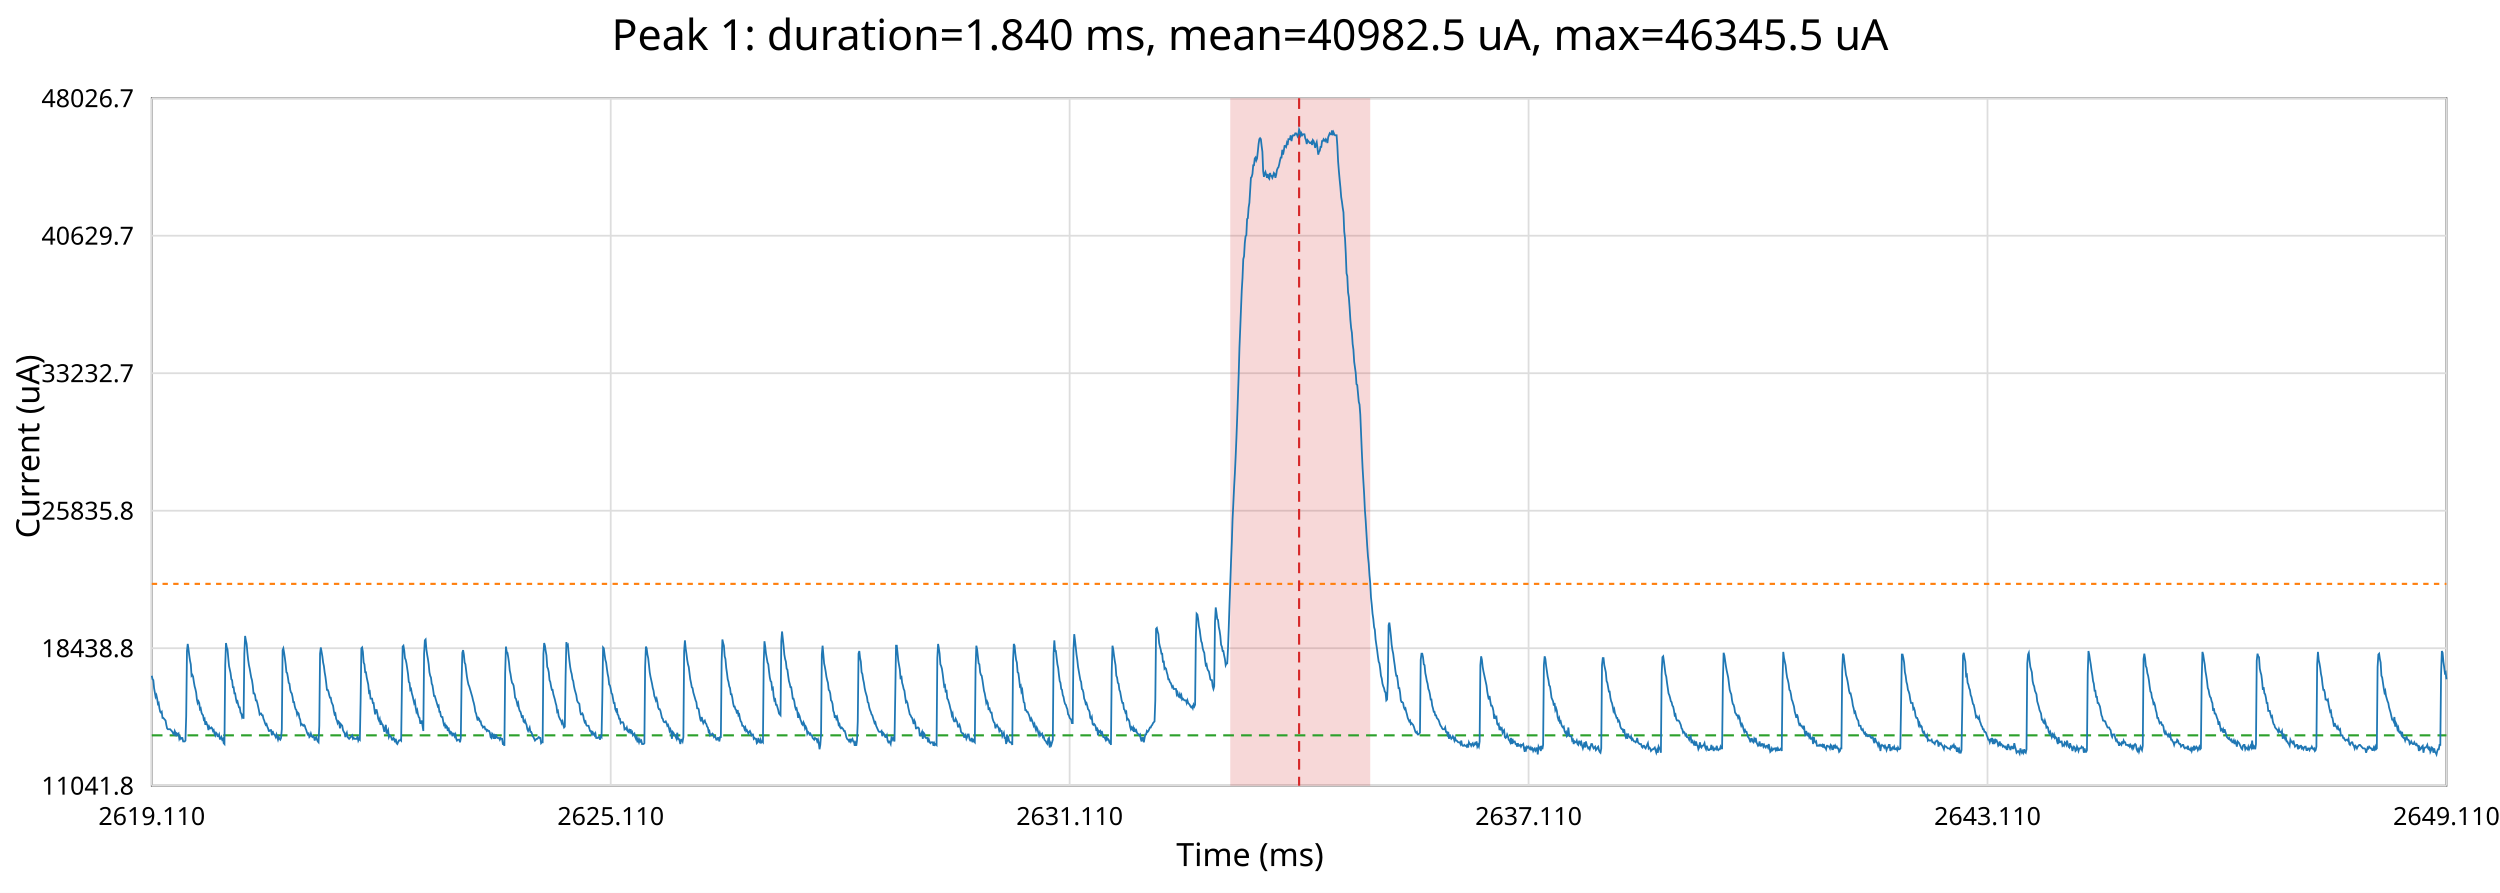
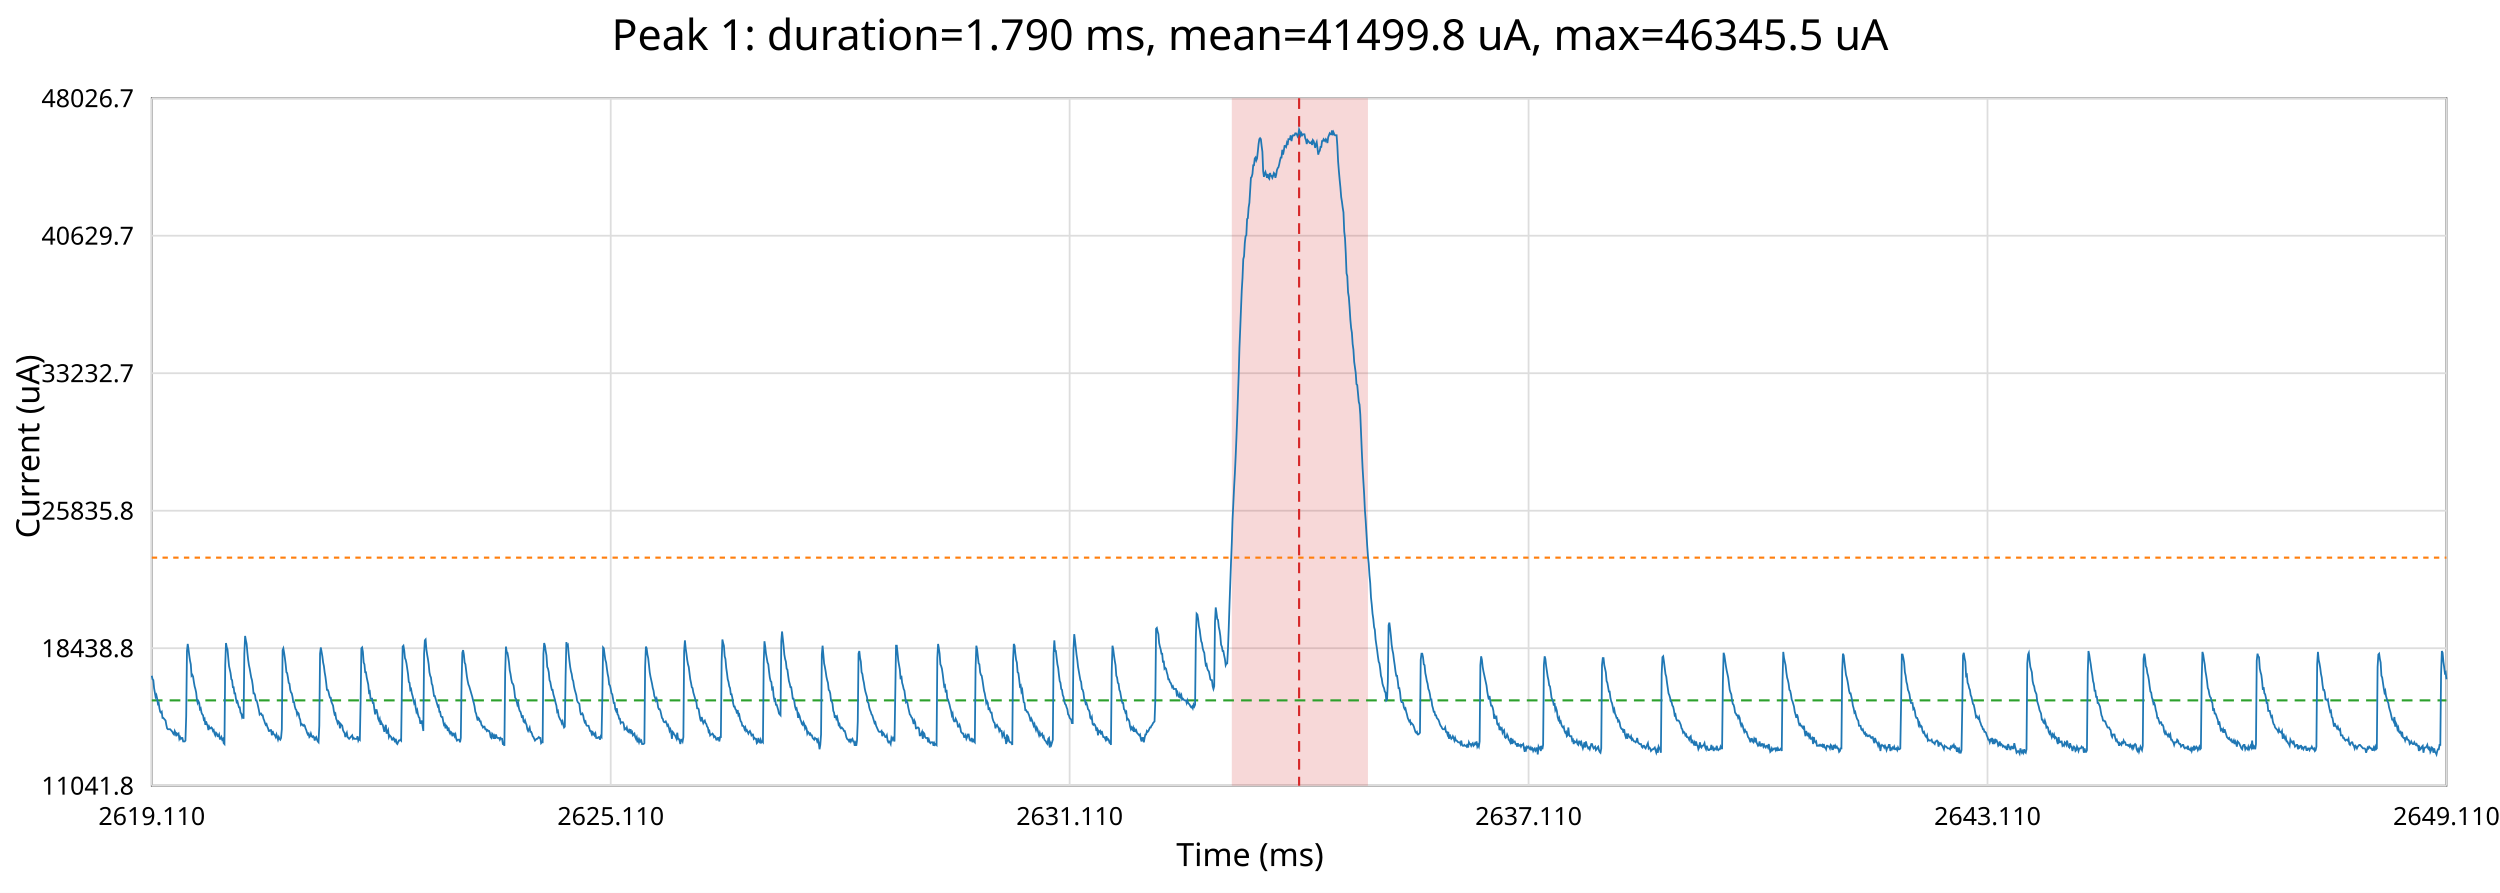
<svg xmlns="http://www.w3.org/2000/svg" width="1400" height="500" viewBox="0 0 1400 500">
  <rect width="100%" height="100%" fill="white" />
-   <text x="700.0" y="28" text-anchor="middle" font-size="24" font-family="sans-serif">Peak 1: duration=1.840 ms, mean=40982.5 uA, max=46345.5 uA</text>
+   <text x="700.0" y="28" text-anchor="middle" font-size="24" font-family="sans-serif">Peak 1: duration=1.790 ms, mean=41499.8 uA, max=46345.5 uA</text>
  <rect x="85" y="55" width="1285" height="385" fill="none" stroke="#333" stroke-width="1" />
  <line x1="85.00" y1="55" x2="85.00" y2="440" stroke="#ddd" stroke-width="1" />
  <line x1="342.00" y1="55" x2="342.00" y2="440" stroke="#ddd" stroke-width="1" />
  <line x1="599.00" y1="55" x2="599.00" y2="440" stroke="#ddd" stroke-width="1" />
  <line x1="856.00" y1="55" x2="856.00" y2="440" stroke="#ddd" stroke-width="1" />
  <line x1="1113.00" y1="55" x2="1113.00" y2="440" stroke="#ddd" stroke-width="1" />
  <line x1="1370.00" y1="55" x2="1370.00" y2="440" stroke="#ddd" stroke-width="1" />
  <line x1="85" y1="55.00" x2="1370" y2="55.00" stroke="#ddd" stroke-width="1" />
  <line x1="85" y1="132.00" x2="1370" y2="132.00" stroke="#ddd" stroke-width="1" />
  <line x1="85" y1="209.00" x2="1370" y2="209.00" stroke="#ddd" stroke-width="1" />
  <line x1="85" y1="286.00" x2="1370" y2="286.00" stroke="#ddd" stroke-width="1" />
  <line x1="85" y1="363.00" x2="1370" y2="363.00" stroke="#ddd" stroke-width="1" />
  <line x1="85" y1="440.00" x2="1370" y2="440.00" stroke="#ddd" stroke-width="1" />
  <text x="85.00" y="462" text-anchor="middle" font-size="14" font-family="sans-serif">2619.110</text>
  <text x="75" y="60.00" text-anchor="end" font-size="14" font-family="sans-serif">48026.7</text>
  <text x="342.00" y="462" text-anchor="middle" font-size="14" font-family="sans-serif">2625.110</text>
  <text x="75" y="137.00" text-anchor="end" font-size="14" font-family="sans-serif">40629.7</text>
  <text x="599.00" y="462" text-anchor="middle" font-size="14" font-family="sans-serif">2631.110</text>
  <text x="75" y="214.00" text-anchor="end" font-size="14" font-family="sans-serif">33232.7</text>
  <text x="856.00" y="462" text-anchor="middle" font-size="14" font-family="sans-serif">2637.110</text>
  <text x="75" y="291.00" text-anchor="end" font-size="14" font-family="sans-serif">25835.8</text>
  <text x="1113.00" y="462" text-anchor="middle" font-size="14" font-family="sans-serif">2643.110</text>
  <text x="75" y="368.00" text-anchor="end" font-size="14" font-family="sans-serif">18438.8</text>
  <text x="1370.00" y="462" text-anchor="middle" font-size="14" font-family="sans-serif">2649.110</text>
  <text x="75" y="445.00" text-anchor="end" font-size="14" font-family="sans-serif">11041.8</text>
-   <rect x="688.95" y="55" width="78.38" height="385" fill="#d62728" fill-opacity="0.18" />
-   <line x1="85" y1="411.79" x2="1370" y2="411.79" stroke="#2ca02c" stroke-width="1.2" stroke-dasharray="6,4" />
-   <line x1="85" y1="326.97" x2="1370" y2="326.97" stroke="#ff7f0e" stroke-width="1.2" stroke-dasharray="3,3" />
+   <rect x="689.81" y="55" width="76.24" height="385" fill="#d62728" fill-opacity="0.18" />
+   <line x1="85" y1="392.21" x2="1370" y2="392.21" stroke="#2ca02c" stroke-width="1.2" stroke-dasharray="6,4" />
+   <line x1="85" y1="312.28" x2="1370" y2="312.28" stroke="#ff7f0e" stroke-width="1.2" stroke-dasharray="3,3" />
  <line x1="727.50" y1="55" x2="727.50" y2="440" stroke="#d62728" stroke-width="1.2" stroke-dasharray="6,4" />
  <polyline fill="none" stroke="#1f77b4" stroke-width="1.0" points="85.00,378.42 85.43,380.40 85.86,380.89 86.28,385.32 86.71,387.78 87.14,390.24 87.57,389.26 88.00,391.23 88.43,394.17 88.85,393.68 89.28,396.63 89.71,398.59 90.14,399.08 90.57,398.59 91.00,402.02 91.43,402.02 91.85,402.50 92.28,402.99 92.71,403.48 93.14,405.93 93.57,407.88 94.00,408.37 94.42,408.37 94.85,408.37 95.28,408.37 95.71,408.86 96.14,409.35 96.56,409.84 96.99,410.81 97.42,411.30 97.85,409.35 98.28,410.32 98.71,412.28 99.13,410.81 99.56,411.30 99.99,410.81 100.42,413.74 100.85,412.76 101.28,413.74 101.70,413.25 102.13,413.25 102.56,415.20 102.99,415.20 103.42,415.20 103.85,414.71 104.27,401.04 104.70,364.57 105.13,360.60 105.56,363.58 105.99,367.05 106.42,370.02 106.84,372.00 107.27,378.42 107.70,377.93 108.13,378.92 108.56,381.87 108.99,384.34 109.41,385.82 109.84,387.78 110.27,391.72 110.70,393.68 111.13,392.70 111.56,393.68 111.98,397.12 112.41,396.63 112.84,399.08 113.27,400.06 113.70,400.55 114.13,402.99 114.56,402.50 114.98,405.93 115.41,403.97 115.84,405.44 116.27,406.42 116.70,408.86 117.12,406.91 117.55,407.88 117.98,407.88 118.41,407.39 118.84,407.88 119.27,409.35 119.69,408.86 120.12,410.81 120.55,411.79 120.98,410.32 121.41,410.81 121.84,412.28 122.26,412.28 122.69,411.30 123.12,413.74 123.55,413.74 123.98,412.76 124.41,414.23 124.83,413.74 125.26,416.18 125.69,416.66 126.12,372.49 126.55,360.10 126.98,362.58 127.40,363.58 127.83,368.53 128.26,372.99 128.69,374.96 129.12,376.94 129.55,380.40 129.97,380.89 130.40,384.83 130.83,384.83 131.26,388.28 131.69,388.28 132.12,391.23 132.54,393.19 132.97,392.70 133.40,394.66 133.83,396.14 134.26,396.14 134.69,399.08 135.12,399.57 135.54,401.53 135.97,400.55 136.40,402.50 136.83,366.06 137.26,356.13 137.69,358.61 138.11,360.60 138.54,365.56 138.97,369.52 139.40,372.49 139.83,374.47 140.25,376.94 140.68,379.41 141.11,380.89 141.54,383.85 141.97,388.28 142.40,388.28 142.82,389.26 143.25,392.21 143.68,392.21 144.11,393.68 144.54,395.64 144.97,397.61 145.39,400.06 145.82,399.57 146.25,399.57 146.68,400.55 147.11,400.55 147.54,402.50 147.96,403.48 148.39,404.95 148.82,405.93 149.25,405.44 149.68,406.91 150.11,407.88 150.53,409.35 150.96,409.35 151.39,408.86 151.82,408.86 152.25,411.79 152.68,409.35 153.10,410.81 153.53,411.30 153.96,411.79 154.39,412.76 154.82,411.30 155.25,412.76 155.68,414.23 156.10,412.76 156.53,413.74 156.96,414.23 157.39,413.25 157.82,408.37 158.25,364.07 158.67,363.08 159.10,365.56 159.53,368.53 159.96,372.00 160.39,376.45 160.81,376.94 161.24,379.41 161.67,382.37 162.10,382.86 162.53,386.31 162.96,387.78 163.38,388.28 163.81,390.24 164.24,393.19 164.67,393.19 165.10,395.64 165.53,397.12 165.95,397.61 166.38,400.06 166.81,399.08 167.24,399.57 167.67,402.02 168.10,402.99 168.52,405.93 168.95,405.44 169.38,405.93 169.81,406.42 170.24,405.93 170.67,406.42 171.09,407.88 171.52,408.86 171.95,410.32 172.38,411.30 172.81,410.81 173.24,412.76 173.66,412.28 174.09,410.81 174.52,412.28 174.95,412.76 175.38,412.28 175.81,412.76 176.23,414.71 176.66,413.25 177.09,412.76 177.52,414.23 177.95,415.20 178.38,415.69 178.81,406.42 179.23,366.06 179.66,362.58 180.09,365.06 180.52,367.54 180.95,371.01 181.38,372.99 181.80,376.45 182.23,378.92 182.66,382.37 183.09,386.31 183.52,386.31 183.94,387.29 184.37,389.26 184.80,390.73 185.23,390.73 185.66,393.19 186.09,394.17 186.51,395.15 186.94,398.10 187.37,400.06 187.80,399.57 188.23,402.50 188.66,403.48 189.08,404.95 189.51,403.97 189.94,404.46 190.37,407.88 190.80,405.44 191.23,405.93 191.65,406.42 192.08,408.86 192.51,409.84 192.94,410.32 193.37,412.76 193.80,411.30 194.22,410.32 194.65,412.76 195.08,413.25 195.51,413.74 195.94,413.25 196.37,412.76 196.79,412.28 197.22,411.79 197.65,413.74 198.08,413.25 198.51,413.74 198.94,413.74 199.37,413.74 199.79,413.74 200.22,412.28 200.65,414.71 201.08,413.74 201.51,414.23 201.94,392.70 202.36,363.08 202.79,362.58 203.22,365.06 203.65,371.01 204.08,372.00 204.50,376.45 204.93,376.45 205.36,379.41 205.79,381.38 206.22,383.35 206.65,387.78 207.07,387.29 207.50,391.23 207.93,391.23 208.36,391.23 208.79,393.68 209.22,393.68 209.64,397.12 210.07,400.06 210.50,397.61 210.93,397.61 211.36,399.57 211.79,402.50 212.21,403.48 212.64,402.50 213.07,405.93 213.50,404.46 213.93,405.44 214.36,405.93 214.78,407.88 215.21,409.84 215.64,407.39 216.07,405.93 216.50,410.81 216.93,409.84 217.35,408.86 217.78,412.76 218.21,411.79 218.64,412.28 219.07,412.76 219.50,414.23 219.93,414.23 220.35,413.25 220.78,413.74 221.21,415.69 221.64,413.74 222.07,416.18 222.50,416.66 222.92,415.69 223.35,414.71 223.78,414.71 224.21,414.23 224.64,414.71 225.06,384.83 225.49,362.09 225.92,361.59 226.35,364.07 226.78,368.53 227.21,369.52 227.63,371.50 228.06,374.47 228.49,377.43 228.92,381.87 229.35,382.37 229.78,386.31 230.20,385.82 230.63,388.28 231.06,389.75 231.49,391.72 231.92,393.68 232.35,392.70 232.77,396.14 233.20,398.59 233.63,397.61 234.06,400.06 234.49,401.53 234.92,402.02 235.34,404.95 235.77,404.95 236.20,403.48 236.63,406.42 237.06,409.35 237.49,366.06 237.91,358.61 238.34,358.11 238.77,363.58 239.20,366.55 239.63,369.03 240.06,372.00 240.48,376.45 240.91,378.42 241.34,379.41 241.77,382.86 242.20,383.85 242.63,386.80 243.06,389.75 243.48,389.75 243.91,391.23 244.34,392.70 244.77,394.17 245.20,395.64 245.62,395.15 246.05,398.59 246.48,398.59 246.91,401.04 247.34,401.53 247.77,401.53 248.19,403.97 248.62,405.93 249.05,405.44 249.48,407.88 249.91,406.42 250.34,406.91 250.76,409.35 251.19,407.39 251.62,409.84 252.05,410.81 252.48,409.84 252.91,410.32 253.33,412.28 253.76,410.81 254.19,410.81 254.62,412.28 255.05,411.30 255.48,413.74 255.90,414.71 256.33,414.23 256.76,414.23 257.19,414.23 257.62,415.69 258.05,413.25 258.47,382.37 258.90,365.56 259.33,364.07 259.76,366.55 260.19,371.01 260.62,372.00 261.04,375.46 261.47,378.92 261.90,381.38 262.33,383.35 262.76,384.34 263.19,385.82 263.62,387.29 264.04,388.77 264.47,390.24 264.90,392.21 265.33,393.68 265.76,395.64 266.19,398.59 266.61,399.57 267.04,401.53 267.47,403.48 267.90,402.02 268.33,402.50 268.75,403.97 269.18,403.97 269.61,405.93 270.04,406.42 270.47,407.39 270.90,406.91 271.32,406.91 271.75,408.37 272.18,408.37 272.61,409.35 273.04,408.86 273.47,409.35 273.89,409.35 274.32,410.32 274.75,412.76 275.18,413.25 275.61,410.81 276.04,411.30 276.46,413.74 276.89,412.28 277.32,413.74 277.75,411.30 278.18,412.76 278.61,413.25 279.03,413.25 279.46,413.25 279.89,414.23 280.32,413.25 280.75,413.74 281.18,413.74 281.60,416.66 282.03,416.66 282.46,417.64 282.89,376.94 283.32,362.09 283.75,365.06 284.18,365.56 284.60,368.04 285.03,371.01 285.46,375.46 285.89,377.43 286.32,380.40 286.75,382.37 287.17,382.86 287.60,383.85 288.03,386.80 288.46,390.73 288.89,391.23 289.31,392.70 289.74,394.66 290.17,393.68 290.60,396.63 291.03,398.10 291.46,398.59 291.88,400.06 292.31,402.02 292.74,400.55 293.17,403.97 293.60,404.46 294.03,403.48 294.45,404.95 294.88,405.93 295.31,408.37 295.74,409.35 296.17,408.37 296.60,407.39 297.02,409.84 297.45,409.84 297.88,410.81 298.31,412.28 298.74,412.76 299.17,413.74 299.59,414.71 300.02,414.23 300.45,413.74 300.88,413.74 301.31,413.25 301.74,412.76 302.16,413.25 302.59,413.25 303.02,416.18 303.45,415.69 303.88,415.69 304.31,366.06 304.73,360.10 305.16,361.59 305.59,364.57 306.02,367.05 306.45,373.48 306.88,374.47 307.31,376.45 307.73,380.89 308.16,381.87 308.59,384.34 309.02,386.31 309.45,386.31 309.88,388.77 310.30,390.24 310.73,391.72 311.16,393.68 311.59,395.15 312.02,398.59 312.44,398.10 312.87,401.04 313.30,402.02 313.73,402.99 314.16,403.48 314.59,404.95 315.01,403.97 315.44,405.93 315.87,407.39 316.30,406.91 316.73,378.42 317.16,359.60 317.58,361.59 318.01,361.09 318.44,366.06 318.87,370.02 319.30,373.48 319.73,375.95 320.15,377.43 320.58,380.40 321.01,381.38 321.44,384.34 321.87,386.31 322.30,387.78 322.72,389.26 323.15,392.21 323.58,393.19 324.01,393.68 324.44,394.17 324.87,398.10 325.29,400.06 325.72,400.06 326.15,399.57 326.58,400.55 327.01,402.99 327.44,404.46 327.87,403.97 328.29,405.93 328.72,406.42 329.15,406.42 329.58,406.42 330.01,407.88 330.44,409.35 330.86,409.35 331.29,410.81 331.72,409.35 332.15,411.30 332.58,410.81 333.00,411.79 333.43,410.81 333.86,413.25 334.29,413.25 334.72,413.25 335.15,412.76 335.57,412.76 336.00,414.23 336.43,412.28 336.86,412.76 337.29,391.23 337.72,362.58 338.14,363.08 338.57,366.55 339.00,369.52 339.43,371.01 339.86,374.47 340.29,377.43 340.71,379.41 341.14,383.35 341.57,383.85 342.00,385.82 342.43,388.28 342.86,388.77 343.28,391.23 343.71,393.68 344.14,393.68 344.57,397.12 345.00,398.10 345.43,396.63 345.85,400.06 346.28,400.55 346.71,402.50 347.14,402.50 347.57,404.95 348.00,404.46 348.43,404.46 348.85,404.46 349.28,405.44 349.71,408.37 350.14,407.88 350.57,408.37 351.00,407.39 351.42,409.35 351.85,409.84 352.28,408.86 352.71,409.84 353.14,408.37 353.56,410.32 353.99,409.84 354.42,411.79 354.85,411.30 355.28,410.81 355.71,412.76 356.13,413.74 356.56,412.76 356.99,415.69 357.42,414.23 357.85,415.69 358.28,414.23 358.70,415.20 359.13,414.71 359.56,416.66 359.99,416.66 360.42,416.66 360.85,416.18 361.27,373.48 361.70,362.09 362.13,363.08 362.56,366.55 362.99,368.53 363.42,372.49 363.84,376.45 364.27,378.92 364.70,380.89 365.13,382.86 365.56,385.32 365.99,386.80 366.41,389.75 366.84,390.73 367.27,392.21 367.70,391.23 368.13,393.19 368.56,396.14 368.98,397.12 369.41,397.12 369.84,398.10 370.27,400.06 370.70,402.02 371.13,402.50 371.56,403.97 371.98,404.46 372.41,404.46 372.84,403.97 373.27,404.95 373.70,406.42 374.12,405.93 374.55,407.39 374.98,409.35 375.41,408.37 375.84,409.84 376.27,413.74 376.69,409.84 377.12,410.32 377.55,411.30 377.98,411.79 378.41,412.76 378.84,413.74 379.26,410.32 379.69,413.74 380.12,413.74 380.55,414.71 380.98,416.66 381.41,414.23 381.83,414.23 382.26,415.20 382.69,412.76 383.12,364.57 383.55,358.61 383.98,363.08 384.40,366.06 384.83,369.52 385.26,372.00 385.69,373.48 386.12,376.94 386.55,380.40 386.97,382.37 387.40,384.83 387.83,385.32 388.26,387.78 388.69,389.26 389.12,390.73 389.54,392.21 389.97,393.19 390.40,396.63 390.83,396.63 391.26,397.12 391.69,400.06 392.12,402.50 392.54,403.97 392.97,401.53 393.40,403.48 393.83,404.95 394.26,403.97 394.69,403.48 395.11,404.95 395.54,405.44 395.97,406.91 396.40,407.39 396.83,409.84 397.25,409.35 397.68,411.79 398.11,411.30 398.54,411.30 398.97,410.81 399.40,411.30 399.82,412.76 400.25,412.28 400.68,412.76 401.11,414.23 401.54,414.23 401.97,413.25 402.39,413.25 402.82,415.20 403.25,412.76 403.68,412.76 404.11,370.51 404.54,358.11 404.96,360.10 405.39,361.59 405.82,367.54 406.25,369.03 406.68,373.98 407.11,376.94 407.53,380.40 407.96,381.87 408.39,384.34 408.82,385.32 409.25,388.77 409.68,388.77 410.10,390.73 410.53,393.68 410.96,395.64 411.39,395.64 411.82,397.12 412.25,397.61 412.68,399.57 413.10,397.61 413.53,400.55 413.96,400.06 414.39,402.50 414.82,403.97 415.25,404.46 415.67,406.42 416.10,406.42 416.53,406.91 416.96,408.37 417.39,407.39 417.81,409.35 418.24,408.86 418.67,409.84 419.10,410.81 419.53,409.84 419.96,409.35 420.38,410.32 420.81,411.79 421.24,411.30 421.67,411.30 422.10,413.74 422.53,413.25 422.95,413.74 423.38,413.74 423.81,416.18 424.24,415.69 424.67,413.25 425.10,415.20 425.52,415.69 425.95,414.23 426.38,415.69 426.81,415.20 427.24,415.69 427.67,371.50 428.09,359.11 428.52,362.09 428.95,366.06 429.38,368.53 429.81,371.01 430.24,372.00 430.66,375.95 431.09,379.41 431.52,381.38 431.95,381.87 432.38,385.82 432.81,385.32 433.23,389.75 433.66,392.21 434.09,391.72 434.52,394.66 434.95,394.66 435.38,396.14 435.81,397.61 436.23,399.57 436.66,400.06 437.09,400.55 437.52,359.11 437.95,353.64 438.38,357.62 438.80,361.59 439.23,366.55 439.66,369.03 440.09,370.51 440.52,374.47 440.94,374.96 441.37,378.42 441.80,381.38 442.23,382.86 442.66,384.83 443.09,384.83 443.51,387.78 443.94,391.23 444.37,391.23 444.80,392.70 445.23,395.64 445.66,397.12 446.08,396.63 446.51,398.59 446.94,402.02 447.37,400.06 447.80,401.04 448.23,402.99 448.65,403.97 449.08,405.44 449.51,405.93 449.94,404.46 450.37,405.44 450.80,407.88 451.22,406.91 451.65,407.88 452.08,410.81 452.51,409.84 452.94,410.32 453.37,411.30 453.79,410.81 454.22,411.79 454.65,411.79 455.08,413.25 455.51,413.74 455.94,414.23 456.37,413.25 456.79,413.74 457.22,413.74 457.65,415.20 458.08,414.23 458.51,416.18 458.94,419.58 459.36,417.15 459.79,411.30 460.22,366.55 460.65,361.59 461.08,366.55 461.50,371.50 461.93,373.48 462.36,375.95 462.79,378.92 463.22,380.89 463.65,382.37 464.07,386.31 464.50,386.80 464.93,388.28 465.36,392.21 465.79,392.70 466.22,394.17 466.64,398.10 467.07,399.08 467.50,402.02 467.93,400.55 468.36,402.50 468.79,401.53 469.21,403.48 469.64,405.93 470.07,405.44 470.50,407.39 470.93,407.88 471.36,407.39 471.78,407.88 472.21,408.37 472.64,409.35 473.07,409.35 473.50,410.81 473.93,412.76 474.35,413.74 474.78,414.23 475.21,414.23 475.64,415.69 476.07,413.74 476.50,415.20 476.93,414.23 477.35,413.74 477.78,415.20 478.21,415.20 478.64,417.64 479.07,416.18 479.50,417.64 479.92,414.71 480.35,403.97 480.78,366.06 481.21,364.57 481.64,368.53 482.06,370.51 482.49,376.45 482.92,377.43 483.35,380.40 483.78,382.37 484.21,385.32 484.63,387.29 485.06,388.77 485.49,390.24 485.92,393.19 486.35,393.68 486.78,396.14 487.20,397.61 487.63,398.59 488.06,400.06 488.49,400.55 488.92,402.02 489.35,403.48 489.77,404.95 490.20,404.46 490.63,406.42 491.06,407.39 491.49,408.37 491.92,409.35 492.34,409.84 492.77,409.84 493.20,409.84 493.63,409.35 494.06,412.28 494.49,410.32 494.91,410.81 495.34,411.79 495.77,412.76 496.20,412.76 496.63,411.79 497.06,414.71 497.48,415.69 497.91,415.20 498.34,415.69 498.77,416.66 499.20,413.25 499.63,414.23 500.06,413.25 500.48,414.23 500.91,415.20 501.34,389.26 501.77,361.59 502.20,361.59 502.62,365.56 503.05,370.02 503.48,372.49 503.91,374.96 504.34,380.40 504.77,378.42 505.19,382.37 505.62,383.85 506.05,385.82 506.48,386.80 506.91,390.24 507.34,393.19 507.76,392.70 508.19,393.68 508.62,396.14 509.05,398.10 509.48,400.06 509.91,400.55 510.33,401.53 510.76,402.02 511.19,403.48 511.62,405.44 512.05,403.48 512.48,404.46 512.90,407.88 513.33,407.88 513.76,407.39 514.19,407.39 514.62,407.88 515.05,411.79 515.47,411.79 515.90,410.81 516.33,409.84 516.76,413.74 517.19,410.32 517.62,410.81 518.04,412.76 518.47,413.25 518.90,413.25 519.33,413.25 519.76,415.69 520.19,414.23 520.62,415.69 521.04,416.18 521.47,415.69 521.90,415.69 522.33,415.69 522.76,417.64 523.19,416.18 523.61,417.15 524.04,416.66 524.47,417.15 524.90,368.53 525.33,360.60 525.75,363.08 526.18,366.06 526.61,372.00 527.04,372.99 527.47,374.47 527.90,377.43 528.32,380.89 528.75,384.34 529.18,383.85 529.61,387.78 530.04,386.31 530.47,391.23 530.89,391.72 531.32,393.19 531.75,394.66 532.18,396.63 532.61,398.10 533.04,400.55 533.46,399.57 533.89,402.99 534.32,403.97 534.75,403.97 535.18,402.50 535.61,403.48 536.03,404.46 536.46,406.91 536.89,406.91 537.32,405.93 537.75,407.39 538.18,409.84 538.60,410.32 539.03,410.81 539.46,410.81 539.89,412.76 540.32,412.76 540.75,411.79 541.18,413.74 541.60,412.76 542.03,411.30 542.46,411.30 542.89,413.74 543.32,414.71 543.75,414.71 544.17,413.25 544.60,415.69 545.03,413.74 545.46,415.20 545.89,415.69 546.31,374.47 546.74,361.59 547.17,363.58 547.60,367.54 548.03,371.50 548.46,372.00 548.88,376.45 549.31,377.93 549.74,378.42 550.17,380.89 550.60,383.85 551.03,386.80 551.45,388.28 551.88,390.73 552.31,393.68 552.74,392.70 553.17,393.68 553.60,397.61 554.02,396.14 554.45,398.10 554.88,399.08 555.31,399.08 555.74,402.02 556.17,403.48 556.59,404.46 557.02,404.95 557.45,407.88 557.88,406.42 558.31,405.93 558.74,406.91 559.16,407.39 559.59,409.35 560.02,408.37 560.45,409.35 560.88,409.35 561.31,412.28 561.73,411.30 562.16,410.32 562.59,413.25 563.02,413.25 563.45,416.66 563.88,411.30 564.31,414.23 564.73,413.25 565.16,415.20 565.59,415.69 566.02,415.69 566.45,416.18 566.88,417.15 567.30,370.02 567.73,360.60 568.16,361.59 568.59,366.06 569.02,369.52 569.44,371.01 569.87,376.45 570.30,376.94 570.73,380.40 571.16,384.34 571.59,383.85 572.01,387.29 572.44,386.31 572.87,390.24 573.30,393.19 573.73,393.68 574.16,397.61 574.58,397.61 575.01,398.59 575.44,398.59 575.87,399.57 576.30,400.55 576.73,402.02 577.15,403.97 577.58,402.50 578.01,403.48 578.44,404.95 578.87,406.42 579.30,405.44 579.72,407.39 580.15,408.86 580.58,407.39 581.01,408.37 581.44,410.32 581.87,411.79 582.29,410.32 582.72,411.79 583.15,411.30 583.58,410.81 584.01,412.76 584.44,412.28 584.87,414.23 585.29,414.71 585.72,415.20 586.15,416.18 586.58,416.66 587.01,413.74 587.44,413.25 587.86,418.61 588.29,416.18 588.72,417.15 589.15,415.69 589.58,414.23 590.00,366.06 590.43,358.61 590.86,364.57 591.29,364.57 591.72,368.53 592.15,372.00 592.57,373.98 593.00,377.93 593.43,381.38 593.86,382.37 594.29,385.82 594.72,386.31 595.14,389.26 595.57,390.24 596.00,392.70 596.43,394.17 596.86,394.66 597.29,396.14 597.71,397.12 598.14,400.06 598.57,400.55 599.00,402.02 599.43,402.50 599.86,402.99 600.28,404.95 600.71,404.95 601.14,364.07 601.57,355.13 602.00,358.61 602.43,362.58 602.85,366.55 603.28,369.52 603.71,373.48 604.14,375.95 604.57,378.42 605.00,380.89 605.43,381.87 605.85,385.82 606.28,386.31 606.71,387.78 607.14,391.23 607.57,392.21 608.00,394.17 608.42,393.68 608.85,395.15 609.28,397.12 609.71,397.61 610.14,398.59 610.56,402.02 610.99,402.50 611.42,401.53 611.85,405.44 612.28,405.93 612.71,405.44 613.13,405.93 613.56,406.91 613.99,409.35 614.42,407.39 614.85,411.79 615.28,409.35 615.70,409.84 616.13,409.35 616.56,411.30 616.99,409.35 617.42,411.30 617.85,412.76 618.27,412.76 618.70,413.25 619.13,414.23 619.56,412.28 619.99,414.23 620.42,413.74 620.84,414.23 621.27,415.69 621.70,415.20 622.13,417.15 622.56,375.95 622.99,361.59 623.41,363.58 623.84,367.05 624.27,370.02 624.70,372.49 625.13,378.42 625.56,379.41 625.98,382.37 626.41,382.86 626.84,386.31 627.27,387.29 627.70,389.75 628.13,392.21 628.56,393.68 628.98,393.68 629.41,397.12 629.84,397.61 630.27,399.08 630.70,398.59 631.12,402.99 631.55,402.50 631.98,402.99 632.41,403.97 632.84,406.91 633.27,408.37 633.69,407.39 634.12,408.37 634.55,407.39 634.98,409.84 635.41,408.37 635.84,409.35 636.26,408.86 636.69,410.32 637.12,410.81 637.55,411.30 637.98,411.79 638.41,411.30 638.83,413.74 639.26,415.20 639.69,413.25 640.12,413.25 640.55,415.69 640.98,413.25 641.40,411.30 641.83,411.30 642.26,409.35 642.69,409.84 643.12,409.35 643.55,408.37 643.97,407.39 644.40,407.39 644.83,406.42 645.26,405.93 645.69,404.95 646.12,404.46 646.54,403.97 646.97,392.21 647.40,352.14 647.83,351.65 648.26,353.64 648.69,355.13 649.12,360.10 649.54,362.09 649.97,363.58 650.40,366.06 650.83,366.06 651.26,371.01 651.69,370.02 652.11,374.47 652.54,373.98 652.97,374.47 653.40,376.45 653.83,377.93 654.25,380.40 654.68,380.40 655.11,381.87 655.54,382.37 655.97,383.35 656.40,384.83 656.82,384.34 657.25,385.82 657.68,385.82 658.11,385.82 658.54,385.82 658.97,388.77 659.39,387.78 659.82,389.75 660.25,390.24 660.68,388.77 661.11,390.24 661.54,389.26 661.96,391.72 662.39,391.23 662.82,391.72 663.25,392.21 663.68,392.21 664.11,392.21 664.53,393.68 664.96,392.21 665.39,393.68 665.82,394.17 666.25,394.66 666.68,395.64 667.10,396.14 667.53,395.64 667.96,396.63 668.39,394.66 668.82,395.64 669.25,394.66 669.68,356.62 670.10,343.66 670.53,344.16 670.96,346.66 671.39,350.65 671.82,352.64 672.25,356.13 672.67,359.11 673.10,360.10 673.53,363.08 673.96,364.57 674.39,365.56 674.81,369.52 675.24,372.49 675.67,372.00 676.10,374.47 676.53,375.46 676.96,375.95 677.38,377.93 677.81,380.40 678.24,380.89 678.67,380.89 679.10,384.34 679.53,385.82 679.95,384.34 680.38,348.66 680.81,340.17 681.24,343.17 681.67,346.66 682.10,347.16 682.52,351.15 682.95,353.14 683.38,356.13 683.81,361.09 684.24,362.09 684.67,364.57 685.09,364.57 685.52,367.05 685.95,369.03 686.38,372.49 686.81,371.50 687.24,371.50 687.66,363.58 688.09,351.65 688.52,338.67 688.95,326.63 689.38,314.55 689.81,303.94 690.23,290.75 690.66,282.10 691.09,272.91 691.52,265.23 691.95,255.99 692.38,245.69 692.81,234.32 693.23,222.39 693.66,209.90 694.09,194.73 694.52,184.24 694.95,173.18 695.38,162.61 695.80,155.72 696.23,145.10 696.66,143.50 697.09,136.04 697.52,132.30 697.94,131.77 698.37,122.68 698.80,122.14 699.23,116.24 699.66,113.56 700.09,106.57 700.51,99.57 700.94,99.03 701.37,97.41 701.80,92.55 702.23,92.55 702.66,88.77 703.08,88.22 703.51,89.85 703.94,88.77 704.37,84.98 704.80,80.64 705.23,77.93 705.65,77.39 706.08,77.93 706.51,81.73 706.94,84.98 707.37,95.79 707.80,99.03 708.22,97.41 708.65,96.33 709.08,97.95 709.51,99.57 709.94,97.41 710.37,99.57 710.79,100.11 711.22,96.87 711.65,98.49 712.08,98.49 712.51,99.57 712.94,98.49 713.37,96.87 713.79,97.41 714.22,99.57 714.65,97.95 715.08,95.25 715.51,94.17 715.94,93.63 716.36,92.01 716.79,89.85 717.22,88.22 717.65,88.22 718.08,83.89 718.50,86.60 718.93,84.44 719.36,81.73 719.79,81.73 720.22,82.27 720.65,80.10 721.07,81.18 721.50,77.93 721.93,77.93 722.36,77.93 722.79,75.76 723.22,79.02 723.64,76.84 724.07,75.76 724.50,75.76 724.93,75.76 725.36,74.67 725.79,74.67 726.21,75.22 726.64,76.30 727.07,75.22 727.50,72.50 727.93,73.59 728.36,75.76 728.78,74.67 729.21,75.76 729.64,75.22 730.07,75.22 730.50,75.22 730.93,77.39 731.35,78.47 731.78,80.64 732.21,78.47 732.64,79.02 733.07,79.56 733.50,80.10 733.93,80.10 734.35,79.56 734.78,81.18 735.21,78.47 735.64,79.02 736.07,80.64 736.50,82.81 736.92,80.64 737.35,79.56 737.78,82.81 738.21,86.60 738.64,84.98 739.06,84.44 739.49,82.27 739.92,82.27 740.35,79.02 740.78,79.02 741.21,77.93 741.63,78.47 742.06,79.02 742.49,77.93 742.92,78.47 743.35,80.10 743.78,76.84 744.20,75.76 744.63,74.67 745.06,75.22 745.49,75.22 745.92,73.04 746.35,75.76 746.77,74.13 747.20,75.22 747.63,75.76 748.06,75.76 748.49,75.76 748.92,81.73 749.34,90.39 749.77,95.79 750.20,100.65 750.63,104.96 751.06,110.33 751.49,113.02 751.91,116.24 752.34,118.92 752.77,129.63 753.20,133.37 753.63,141.90 754.06,153.07 754.48,154.66 754.91,163.67 755.34,166.31 755.77,172.12 756.20,178.97 756.63,183.71 757.06,186.34 757.48,192.64 757.91,195.78 758.34,202.59 758.77,205.72 759.20,208.85 759.62,215.11 760.05,215.63 760.48,220.31 760.91,224.99 761.34,226.55 761.77,232.25 762.19,242.59 762.62,252.90 763.05,262.15 763.48,269.33 763.91,276.49 764.34,285.66 764.76,291.26 765.19,298.37 765.62,305.46 766.05,311.52 766.48,315.56 766.91,322.11 767.33,326.63 767.76,334.66 768.19,338.67 768.62,343.66 769.05,346.66 769.48,351.15 769.90,352.64 770.33,358.11 770.76,361.09 771.19,364.07 771.62,367.54 772.05,370.51 772.47,371.50 772.90,374.47 773.33,378.42 773.76,379.90 774.19,382.86 774.62,384.34 775.04,385.32 775.47,387.29 775.90,387.78 776.33,392.21 776.76,391.72 777.19,381.87 777.62,350.15 778.04,348.66 778.47,352.14 778.90,356.13 779.33,361.09 779.76,364.07 780.19,366.06 780.61,369.52 781.04,372.49 781.47,375.95 781.90,378.42 782.33,378.42 782.75,381.38 783.18,385.32 783.61,385.32 784.04,387.78 784.47,392.21 784.90,393.19 785.32,393.19 785.75,393.68 786.18,396.14 786.61,397.12 787.04,396.63 787.47,398.59 787.89,400.06 788.32,402.02 788.75,402.99 789.18,403.97 789.61,403.48 790.04,405.44 790.46,404.95 790.89,405.44 791.32,405.93 791.75,406.91 792.18,408.37 792.61,409.84 793.03,410.32 793.46,409.84 793.89,411.30 794.32,411.30 794.75,410.81 795.18,410.32 795.60,369.52 796.03,366.06 796.46,366.06 796.89,368.04 797.32,372.00 797.75,372.49 798.18,376.94 798.60,378.92 799.03,381.38 799.46,382.86 799.89,385.82 800.32,386.80 800.75,388.77 801.17,391.72 801.60,391.72 802.03,395.15 802.46,396.63 802.89,398.59 803.31,398.59 803.74,400.55 804.17,400.55 804.60,402.02 805.03,402.50 805.46,402.99 805.88,403.97 806.31,405.44 806.74,406.42 807.17,406.91 807.60,407.88 808.03,408.37 808.45,408.37 808.88,408.37 809.31,407.39 809.74,409.84 810.17,409.84 810.60,411.30 811.02,409.84 811.45,413.74 811.88,411.30 812.31,412.76 812.74,413.74 813.17,413.25 813.59,412.28 814.02,413.25 814.45,414.71 814.88,413.25 815.31,414.71 815.74,414.71 816.16,415.20 816.59,415.69 817.02,415.69 817.45,415.69 817.88,416.66 818.31,414.71 818.73,417.15 819.16,417.64 819.59,417.64 820.02,417.15 820.45,417.64 820.88,417.64 821.31,418.12 821.73,416.66 822.16,418.61 822.59,415.69 823.02,416.66 823.45,416.66 823.87,417.64 824.30,416.66 824.73,416.18 825.16,417.64 825.59,417.15 826.02,416.18 826.44,416.66 826.87,415.20 827.30,418.12 827.73,417.15 828.16,418.12 828.59,415.20 829.01,372.49 829.44,367.54 829.87,369.52 830.30,373.48 830.73,375.95 831.16,377.93 831.58,379.90 832.01,381.87 832.44,383.85 832.87,387.29 833.30,389.75 833.73,391.72 834.15,389.75 834.58,392.70 835.01,395.15 835.44,395.15 835.87,396.14 836.30,398.10 836.72,402.50 837.15,401.04 837.58,402.02 838.01,401.53 838.44,405.44 838.87,405.93 839.29,405.44 839.72,408.86 840.15,406.91 840.58,408.37 841.01,407.88 841.44,410.32 841.87,409.35 842.29,408.86 842.72,412.76 843.15,413.25 843.58,412.76 844.01,411.30 844.44,412.28 844.86,414.23 845.29,414.71 845.72,415.69 846.15,413.25 846.58,416.66 847.00,413.74 847.43,415.69 847.86,415.20 848.29,415.20 848.72,416.66 849.15,416.66 849.57,418.12 850.00,416.18 850.43,417.64 850.86,417.64 851.29,417.15 851.72,418.12 852.14,417.15 852.57,417.15 853.00,416.66 853.43,419.10 853.86,421.04 854.29,418.12 854.71,419.58 855.14,418.12 855.57,418.61 856.00,418.12 856.43,419.10 856.86,419.58 857.28,418.61 857.71,419.58 858.14,419.10 858.57,420.56 859.00,419.58 859.43,419.10 859.85,420.56 860.28,420.07 860.71,418.61 861.14,422.50 861.57,418.12 862.00,419.10 862.43,418.61 862.85,420.56 863.28,417.64 863.71,419.58 864.14,417.15 864.57,372.49 865.00,367.54 865.42,369.03 865.85,372.99 866.28,375.95 866.71,378.92 867.14,380.89 867.56,383.85 867.99,384.34 868.42,387.29 868.85,390.73 869.28,391.72 869.71,392.70 870.13,395.15 870.56,393.68 870.99,397.61 871.42,396.63 871.85,398.10 872.28,401.53 872.70,402.99 873.13,402.02 873.56,404.46 873.99,403.97 874.42,405.93 874.85,406.91 875.27,407.39 875.70,406.91 876.13,409.35 876.56,410.32 876.99,409.84 877.42,412.28 877.84,411.79 878.27,407.39 878.70,411.30 879.13,412.28 879.56,412.28 879.99,412.28 880.41,414.71 880.84,414.23 881.27,416.66 881.70,415.20 882.13,415.69 882.56,415.69 882.98,414.71 883.41,416.66 883.84,417.15 884.27,415.20 884.70,415.20 885.13,416.66 885.56,415.69 885.98,417.64 886.41,419.10 886.84,417.64 887.27,415.69 887.70,418.61 888.12,415.20 888.55,417.15 888.98,418.12 889.41,419.10 889.84,418.61 890.27,419.58 890.69,418.12 891.12,416.66 891.55,416.66 891.98,418.12 892.41,419.10 892.84,418.61 893.26,418.12 893.69,420.07 894.12,419.58 894.55,418.61 894.98,418.12 895.41,420.07 895.83,421.04 896.26,421.53 896.69,419.10 897.12,372.49 897.55,368.53 897.98,368.53 898.40,372.49 898.83,374.47 899.26,376.45 899.69,381.38 900.12,382.37 900.55,384.83 900.97,387.29 901.40,387.29 901.83,390.73 902.26,392.70 902.69,393.68 903.12,395.64 903.54,398.10 903.97,397.12 904.40,399.57 904.83,400.55 905.26,402.02 905.69,402.02 906.12,403.97 906.54,403.48 906.97,404.46 907.40,406.91 907.83,407.88 908.26,408.37 908.69,408.37 909.11,410.32 909.54,408.37 909.97,411.30 910.40,412.76 910.83,411.79 911.25,413.74 911.68,410.81 912.11,412.28 912.54,412.76 912.97,413.25 913.40,412.28 913.82,414.23 914.25,413.74 914.68,414.71 915.11,415.20 915.54,415.20 915.97,415.69 916.39,415.20 916.82,413.25 917.25,415.69 917.68,416.18 918.11,416.66 918.54,416.66 918.96,416.66 919.39,418.12 919.82,418.61 920.25,417.64 920.68,417.64 921.11,418.61 921.53,419.10 921.96,418.12 922.39,417.15 922.82,416.18 923.25,419.10 923.68,418.61 924.10,419.10 924.53,420.56 924.96,420.07 925.39,419.58 925.82,419.58 926.25,419.10 926.68,418.61 927.10,420.07 927.53,421.53 927.96,420.07 928.39,421.53 928.82,418.12 929.25,419.10 929.67,419.58 930.10,421.53 930.53,377.43 930.96,368.04 931.39,367.54 931.81,370.51 932.24,373.98 932.67,377.43 933.10,378.92 933.53,382.37 933.96,385.32 934.38,388.28 934.81,389.26 935.24,390.73 935.67,392.70 936.10,393.19 936.53,395.15 936.95,395.64 937.38,397.61 937.81,400.55 938.24,400.06 938.67,402.50 939.10,403.48 939.52,403.48 939.95,403.48 940.38,403.97 940.81,404.95 941.24,405.93 941.67,407.88 942.09,408.37 942.52,410.32 942.95,409.84 943.38,410.32 943.81,411.79 944.24,411.30 944.66,412.76 945.09,412.76 945.52,413.25 945.95,414.23 946.38,412.76 946.81,412.28 947.23,416.18 947.66,414.23 948.09,415.69 948.52,416.66 948.95,415.69 949.38,417.64 949.81,415.20 950.23,417.15 950.66,417.64 951.09,419.58 951.52,418.61 951.95,415.69 952.38,418.12 952.80,418.61 953.23,417.64 953.66,417.64 954.09,417.15 954.52,416.18 954.94,418.61 955.37,419.58 955.80,417.64 956.23,419.10 956.66,420.07 957.09,420.07 957.51,419.58 957.94,419.58 958.37,417.15 958.80,419.10 959.23,418.61 959.66,420.56 960.08,419.10 960.51,419.10 960.94,419.58 961.37,417.64 961.80,419.58 962.23,420.07 962.65,419.58 963.08,419.58 963.51,418.12 963.94,419.10 964.37,419.10 964.80,382.37 965.22,365.56 965.65,367.05 966.08,370.02 966.51,372.99 966.94,375.46 967.37,377.43 967.79,379.41 968.22,382.86 968.65,386.31 969.08,387.78 969.51,388.77 969.94,392.21 970.37,394.17 970.79,394.66 971.22,396.14 971.65,399.08 972.08,399.57 972.51,400.55 972.94,400.55 973.36,402.02 973.79,401.04 974.22,402.02 974.65,404.95 975.08,406.42 975.50,405.44 975.93,406.42 976.36,408.37 976.79,409.84 977.22,408.86 977.65,409.84 978.07,409.84 978.50,411.30 978.93,412.76 979.36,413.25 979.79,414.23 980.22,415.69 980.64,413.74 981.07,413.74 981.50,415.20 981.93,415.69 982.36,413.74 982.79,414.71 983.21,413.25 983.64,415.69 984.07,416.66 984.50,417.64 984.93,417.15 985.36,415.20 985.78,417.64 986.21,417.64 986.64,416.66 987.07,416.66 987.50,418.12 987.93,417.15 988.35,418.12 988.78,418.61 989.21,417.64 989.64,417.64 990.07,418.61 990.50,416.66 990.93,418.61 991.35,421.04 991.78,420.56 992.21,419.10 992.64,420.07 993.07,419.58 993.50,419.10 993.92,419.10 994.35,420.07 994.78,418.61 995.21,420.56 995.64,419.10 996.06,420.07 996.49,420.07 996.92,419.58 997.35,419.10 997.78,420.56 998.21,381.38 998.63,365.06 999.06,368.53 999.49,370.51 999.92,372.49 1000.35,376.45 1000.78,379.41 1001.20,380.89 1001.63,382.86 1002.06,386.31 1002.49,386.80 1002.92,388.77 1003.35,391.72 1003.77,392.70 1004.20,394.17 1004.63,395.64 1005.06,398.59 1005.49,400.06 1005.92,402.02 1006.34,400.06 1006.77,401.53 1007.20,404.46 1007.63,405.93 1008.06,405.44 1008.49,406.42 1008.91,406.42 1009.34,407.39 1009.77,407.88 1010.20,406.42 1010.63,409.84 1011.06,412.28 1011.48,409.35 1011.91,411.30 1012.34,411.79 1012.77,410.32 1013.20,412.76 1013.63,411.79 1014.06,413.74 1014.48,413.74 1014.91,413.25 1015.34,416.66 1015.77,412.76 1016.20,415.20 1016.62,415.69 1017.05,415.20 1017.48,417.64 1017.91,417.64 1018.34,417.64 1018.77,417.15 1019.19,417.64 1019.62,417.15 1020.05,417.64 1020.48,417.15 1020.91,418.61 1021.34,416.66 1021.76,418.61 1022.19,418.61 1022.62,419.58 1023.05,417.64 1023.48,417.64 1023.91,418.12 1024.33,418.12 1024.76,419.10 1025.19,417.15 1025.62,417.64 1026.05,419.58 1026.48,419.58 1026.90,417.15 1027.33,419.10 1027.76,417.64 1028.19,418.61 1028.62,418.12 1029.05,419.10 1029.47,419.10 1029.90,421.04 1030.33,420.56 1030.76,419.10 1031.19,419.10 1031.62,375.95 1032.04,366.06 1032.47,367.05 1032.90,371.01 1033.33,374.47 1033.76,377.93 1034.19,379.41 1034.62,381.38 1035.04,383.85 1035.47,386.80 1035.90,388.28 1036.33,388.28 1036.76,390.24 1037.19,392.21 1037.61,395.15 1038.04,396.63 1038.47,399.08 1038.90,398.59 1039.33,400.55 1039.75,402.02 1040.18,402.99 1040.61,403.48 1041.04,406.42 1041.47,406.42 1041.90,406.42 1042.32,408.37 1042.75,408.86 1043.18,408.37 1043.61,409.84 1044.04,410.81 1044.47,410.32 1044.89,411.79 1045.32,411.30 1045.75,412.28 1046.18,412.28 1046.61,411.79 1047.04,411.79 1047.46,412.76 1047.89,413.25 1048.32,412.76 1048.75,412.76 1049.18,414.71 1049.61,416.18 1050.03,413.25 1050.46,414.71 1050.89,415.69 1051.32,416.18 1051.75,417.64 1052.18,416.18 1052.60,417.15 1053.03,420.56 1053.46,417.64 1053.89,417.15 1054.32,417.64 1054.75,417.64 1055.18,418.61 1055.60,417.64 1056.03,418.61 1056.46,420.07 1056.89,418.61 1057.32,418.61 1057.75,417.15 1058.17,417.15 1058.60,420.56 1059.03,419.10 1059.46,419.58 1059.89,418.61 1060.31,419.10 1060.74,418.12 1061.17,419.58 1061.60,419.58 1062.03,419.10 1062.46,420.07 1062.88,418.61 1063.31,419.58 1063.74,419.58 1064.17,419.10 1064.60,394.66 1065.03,366.55 1065.45,366.55 1065.88,368.53 1066.31,371.01 1066.74,376.45 1067.17,378.42 1067.60,381.87 1068.02,383.35 1068.45,386.31 1068.88,387.29 1069.31,388.77 1069.74,391.72 1070.17,393.68 1070.59,393.68 1071.02,393.68 1071.45,397.12 1071.88,396.63 1072.31,398.10 1072.74,401.04 1073.16,402.02 1073.59,402.02 1074.02,402.99 1074.45,405.93 1074.88,404.95 1075.31,406.91 1075.73,406.42 1076.16,406.91 1076.59,409.35 1077.02,410.32 1077.45,409.84 1077.88,411.30 1078.31,412.28 1078.73,412.76 1079.16,411.79 1079.59,414.71 1080.02,414.23 1080.45,414.71 1080.88,414.71 1081.30,414.71 1081.73,414.23 1082.16,415.69 1082.59,415.69 1083.02,416.18 1083.44,416.66 1083.87,415.20 1084.30,415.20 1084.73,414.71 1085.16,415.20 1085.59,418.12 1086.01,416.18 1086.44,416.66 1086.87,416.18 1087.30,417.15 1087.73,417.64 1088.16,418.61 1088.58,419.58 1089.01,417.64 1089.44,418.12 1089.87,418.12 1090.30,418.61 1090.73,419.10 1091.15,419.10 1091.58,419.10 1092.01,419.58 1092.44,418.12 1092.87,418.61 1093.30,417.64 1093.72,418.12 1094.15,417.15 1094.58,418.61 1095.01,418.12 1095.44,419.10 1095.87,421.04 1096.29,418.61 1096.72,420.56 1097.15,419.58 1097.58,421.53 1098.01,421.53 1098.44,420.07 1098.87,395.64 1099.29,367.05 1099.72,365.56 1100.15,368.53 1100.58,370.51 1101.01,378.42 1101.44,377.93 1101.86,382.37 1102.29,383.35 1102.72,385.32 1103.15,386.31 1103.58,389.26 1104.00,390.24 1104.43,392.21 1104.86,394.17 1105.29,394.66 1105.72,396.63 1106.15,399.08 1106.57,401.53 1107.00,401.04 1107.43,402.02 1107.86,402.50 1108.29,401.53 1108.72,403.97 1109.14,404.95 1109.57,406.42 1110.00,406.91 1110.43,408.37 1110.86,408.37 1111.29,409.84 1111.71,409.84 1112.14,410.32 1112.57,411.79 1113.00,412.76 1113.43,414.23 1113.86,414.23 1114.28,415.69 1114.71,414.23 1115.14,414.71 1115.57,413.25 1116.00,416.66 1116.43,415.20 1116.85,416.66 1117.28,413.74 1117.71,415.20 1118.14,414.71 1118.57,415.69 1119.00,417.64 1119.43,417.15 1119.85,415.20 1120.28,417.15 1120.71,416.66 1121.14,417.15 1121.57,418.12 1122.00,417.64 1122.42,418.12 1122.85,418.61 1123.28,418.12 1123.71,419.58 1124.14,419.58 1124.56,416.66 1124.99,418.12 1125.42,418.61 1125.85,420.07 1126.28,418.12 1126.71,418.12 1127.13,419.10 1127.56,419.10 1127.99,416.18 1128.42,418.12 1128.85,419.58 1129.28,421.53 1129.70,421.04 1130.13,420.56 1130.56,421.04 1130.99,422.01 1131.42,419.10 1131.85,420.56 1132.27,421.53 1132.70,420.56 1133.13,421.53 1133.56,419.58 1133.99,421.04 1134.42,421.53 1134.84,419.58 1135.27,371.50 1135.70,366.55 1136.13,365.56 1136.56,370.02 1136.99,373.48 1137.41,374.96 1137.84,376.45 1138.27,381.38 1138.70,383.35 1139.13,384.34 1139.56,386.80 1139.98,387.78 1140.41,388.77 1140.84,392.70 1141.27,394.17 1141.70,395.64 1142.13,397.61 1142.56,398.59 1142.98,399.57 1143.41,402.99 1143.84,402.99 1144.27,404.46 1144.70,404.95 1145.12,403.48 1145.55,404.95 1145.98,407.39 1146.41,406.91 1146.84,407.39 1147.27,409.84 1147.69,410.81 1148.12,409.84 1148.55,411.30 1148.98,412.76 1149.41,411.30 1149.84,412.28 1150.26,411.30 1150.69,413.25 1151.12,412.76 1151.55,413.25 1151.98,415.20 1152.41,416.66 1152.83,412.76 1153.26,415.69 1153.69,415.69 1154.12,415.20 1154.55,415.20 1154.98,417.64 1155.40,417.15 1155.83,417.64 1156.26,415.69 1156.69,416.18 1157.12,417.15 1157.55,414.71 1157.97,416.66 1158.40,418.12 1158.83,418.61 1159.26,416.18 1159.69,418.12 1160.12,418.12 1160.54,420.56 1160.97,419.10 1161.40,418.12 1161.83,418.61 1162.26,420.56 1162.69,420.07 1163.12,418.12 1163.54,419.10 1163.97,420.56 1164.40,419.10 1164.83,419.10 1165.26,419.10 1165.69,418.12 1166.11,418.61 1166.54,418.61 1166.97,421.53 1167.40,419.10 1167.83,421.04 1168.25,421.04 1168.68,420.07 1169.11,377.43 1169.54,364.57 1169.97,366.55 1170.40,369.52 1170.82,372.00 1171.25,375.46 1171.68,377.93 1172.11,381.38 1172.54,382.86 1172.97,386.80 1173.39,386.80 1173.82,390.24 1174.25,390.24 1174.68,393.68 1175.11,393.68 1175.54,394.66 1175.96,395.64 1176.39,398.10 1176.82,400.55 1177.25,401.53 1177.68,403.48 1178.11,403.48 1178.53,403.97 1178.96,403.97 1179.39,405.44 1179.82,406.42 1180.25,407.39 1180.68,407.39 1181.10,407.39 1181.53,408.37 1181.96,408.86 1182.39,411.79 1182.82,412.76 1183.25,411.30 1183.68,411.30 1184.10,411.30 1184.53,413.25 1184.96,414.71 1185.39,414.23 1185.82,415.69 1186.25,415.69 1186.67,417.64 1187.10,416.18 1187.53,416.66 1187.96,417.15 1188.39,415.20 1188.81,416.66 1189.24,414.71 1189.67,415.69 1190.10,415.69 1190.53,417.15 1190.96,417.15 1191.38,417.15 1191.81,417.64 1192.24,417.15 1192.67,418.12 1193.10,417.15 1193.53,418.12 1193.95,419.10 1194.38,417.15 1194.81,418.61 1195.24,417.15 1195.67,416.66 1196.10,417.15 1196.52,419.58 1196.95,420.56 1197.38,419.58 1197.81,421.04 1198.24,419.58 1198.67,418.12 1199.09,419.10 1199.52,420.07 1199.95,417.64 1200.38,369.03 1200.81,366.06 1201.24,368.53 1201.66,372.99 1202.09,373.98 1202.52,376.94 1202.95,378.42 1203.38,380.89 1203.81,384.34 1204.23,387.29 1204.66,387.78 1205.09,390.73 1205.52,391.72 1205.95,394.17 1206.38,393.68 1206.81,395.15 1207.23,397.61 1207.66,399.08 1208.09,402.02 1208.52,402.02 1208.95,403.48 1209.38,404.95 1209.80,404.46 1210.23,404.46 1210.66,405.93 1211.09,405.93 1211.52,406.91 1211.94,409.84 1212.37,410.81 1212.80,409.84 1213.23,411.30 1213.66,411.30 1214.09,412.28 1214.51,411.30 1214.94,412.28 1215.37,411.30 1215.80,414.23 1216.23,414.23 1216.66,415.20 1217.08,415.69 1217.51,417.15 1217.94,415.69 1218.37,415.69 1218.80,415.69 1219.23,414.23 1219.65,414.71 1220.08,416.18 1220.51,416.66 1220.94,416.66 1221.37,418.12 1221.80,417.64 1222.22,417.15 1222.65,417.15 1223.08,418.61 1223.51,419.10 1223.94,418.61 1224.37,418.61 1224.79,419.10 1225.22,417.64 1225.65,419.58 1226.08,419.58 1226.51,420.07 1226.94,419.10 1227.37,420.56 1227.79,419.10 1228.22,419.58 1228.65,417.64 1229.08,419.58 1229.51,419.10 1229.94,418.12 1230.36,418.61 1230.79,420.07 1231.22,419.10 1231.65,418.12 1232.08,419.58 1232.50,419.10 1232.93,381.38 1233.36,365.06 1233.79,366.55 1234.22,369.52 1234.65,372.00 1235.07,375.95 1235.50,378.42 1235.93,381.38 1236.36,385.32 1236.79,386.31 1237.22,388.77 1237.64,390.24 1238.07,390.73 1238.50,392.70 1238.93,393.68 1239.36,398.10 1239.79,396.63 1240.21,399.57 1240.64,399.57 1241.07,400.55 1241.50,402.02 1241.93,402.99 1242.36,405.93 1242.78,403.97 1243.21,406.42 1243.64,408.86 1244.07,408.37 1244.50,409.35 1244.93,408.37 1245.35,410.32 1245.78,408.37 1246.21,409.84 1246.64,411.30 1247.07,412.76 1247.50,413.25 1247.93,413.74 1248.35,413.25 1248.78,414.23 1249.21,414.71 1249.64,414.23 1250.07,415.69 1250.50,415.69 1250.92,414.71 1251.35,416.66 1251.78,415.20 1252.21,416.18 1252.64,418.12 1253.06,415.20 1253.49,415.69 1253.92,416.18 1254.35,417.15 1254.78,418.12 1255.21,419.10 1255.63,419.58 1256.06,417.64 1256.49,417.15 1256.92,417.15 1257.35,419.58 1257.78,418.61 1258.20,419.10 1258.63,419.58 1259.06,418.12 1259.49,419.58 1259.92,418.61 1260.35,417.64 1260.77,418.61 1261.20,414.71 1261.63,419.58 1262.06,417.64 1262.49,418.12 1262.92,419.58 1263.34,416.66 1263.77,370.02 1264.20,366.06 1264.63,367.54 1265.06,368.04 1265.49,374.47 1265.91,376.45 1266.34,377.93 1266.77,381.38 1267.20,386.31 1267.63,384.83 1268.06,388.28 1268.48,388.77 1268.91,390.73 1269.34,393.68 1269.77,393.68 1270.20,398.10 1270.63,398.10 1271.06,398.10 1271.48,400.06 1271.91,401.53 1272.34,401.04 1272.77,403.97 1273.20,405.44 1273.62,405.93 1274.05,407.39 1274.48,407.88 1274.91,408.37 1275.34,408.86 1275.77,409.84 1276.19,408.37 1276.62,409.84 1277.05,409.84 1277.48,410.32 1277.91,409.35 1278.34,413.74 1278.76,410.81 1279.19,412.76 1279.62,413.74 1280.05,412.76 1280.48,415.20 1280.91,415.20 1281.33,416.18 1281.76,416.66 1282.19,417.64 1282.62,414.23 1283.05,415.20 1283.48,415.69 1283.90,416.18 1284.33,414.71 1284.76,416.66 1285.19,418.12 1285.62,417.64 1286.05,417.15 1286.47,417.15 1286.90,419.58 1287.33,418.12 1287.76,418.61 1288.19,417.64 1288.62,417.64 1289.04,419.10 1289.47,418.61 1289.90,419.58 1290.33,418.61 1290.76,418.12 1291.19,418.12 1291.62,420.07 1292.04,420.07 1292.47,419.10 1292.90,419.10 1293.33,420.07 1293.76,419.10 1294.19,419.10 1294.61,418.12 1295.04,419.10 1295.47,419.58 1295.90,419.10 1296.33,420.56 1296.75,420.07 1297.18,418.12 1297.61,372.00 1298.04,365.06 1298.47,369.52 1298.90,371.50 1299.32,373.98 1299.75,377.43 1300.18,379.41 1300.61,383.35 1301.04,386.31 1301.47,386.31 1301.89,387.78 1302.32,391.72 1302.75,391.72 1303.18,392.21 1303.61,391.72 1304.04,394.66 1304.46,396.63 1304.89,398.59 1305.32,398.10 1305.75,401.53 1306.18,402.02 1306.61,404.46 1307.03,406.91 1307.46,404.95 1307.89,406.42 1308.32,406.91 1308.75,407.88 1309.18,406.91 1309.60,408.37 1310.03,408.86 1310.46,408.37 1310.89,411.79 1311.32,411.79 1311.75,411.79 1312.18,413.25 1312.60,413.25 1313.03,414.23 1313.46,414.71 1313.89,414.23 1314.32,414.23 1314.75,414.71 1315.17,413.74 1315.60,416.66 1316.03,417.15 1316.46,416.18 1316.89,415.69 1317.31,415.69 1317.74,417.15 1318.17,417.64 1318.60,419.10 1319.03,417.64 1319.46,418.12 1319.88,419.10 1320.31,418.12 1320.74,417.64 1321.17,417.15 1321.60,417.15 1322.03,417.64 1322.45,418.12 1322.88,418.61 1323.31,419.10 1323.74,419.10 1324.17,419.10 1324.60,419.58 1325.02,421.53 1325.45,420.07 1325.88,418.61 1326.31,419.10 1326.74,418.12 1327.17,418.61 1327.59,419.10 1328.02,419.10 1328.45,420.07 1328.88,420.07 1329.31,418.61 1329.74,419.58 1330.16,418.12 1330.59,419.58 1331.02,419.10 1331.45,373.48 1331.88,366.55 1332.31,366.06 1332.73,369.03 1333.16,371.01 1333.59,378.42 1334.02,379.41 1334.45,382.37 1334.88,385.32 1335.31,387.78 1335.73,386.80 1336.16,389.75 1336.59,391.23 1337.02,392.70 1337.45,393.68 1337.88,396.14 1338.30,397.61 1338.73,399.08 1339.16,401.04 1339.59,402.99 1340.02,402.99 1340.44,403.97 1340.87,401.53 1341.30,406.91 1341.73,404.95 1342.16,405.93 1342.59,408.37 1343.01,407.39 1343.44,409.84 1343.87,410.32 1344.30,409.84 1344.73,411.30 1345.16,409.84 1345.58,412.76 1346.01,413.25 1346.44,413.25 1346.87,414.71 1347.30,413.25 1347.73,412.76 1348.15,414.23 1348.58,414.23 1349.01,414.71 1349.44,416.66 1349.87,416.18 1350.30,415.20 1350.72,416.18 1351.15,416.66 1351.58,416.66 1352.01,415.69 1352.44,416.66 1352.87,417.15 1353.29,416.66 1353.72,417.64 1354.15,417.64 1354.58,420.56 1355.01,418.61 1355.44,419.58 1355.87,419.10 1356.29,418.12 1356.72,417.64 1357.15,421.53 1357.58,419.10 1358.01,418.61 1358.44,418.61 1358.86,418.12 1359.29,417.15 1359.72,419.10 1360.15,419.58 1360.58,418.12 1361.00,421.04 1361.43,420.07 1361.86,418.61 1362.29,419.10 1362.72,421.53 1363.15,419.10 1363.57,421.04 1364.00,421.53 1364.43,422.50 1364.86,420.56 1365.29,419.58 1365.72,419.58 1366.14,417.15 1366.57,417.15 1367.00,377.43 1367.43,364.57 1367.86,365.56 1368.29,370.51 1368.71,373.48 1369.14,376.94 1369.57,376.45 1370.00,380.40" />
  <text x="700.0" y="485" text-anchor="middle" font-size="18" font-family="sans-serif">Time (ms)</text>
  <text x="22" y="250.0" text-anchor="middle" font-size="18" font-family="sans-serif" transform="rotate(-90 22,250.0)">Current (uA)</text>
</svg>
